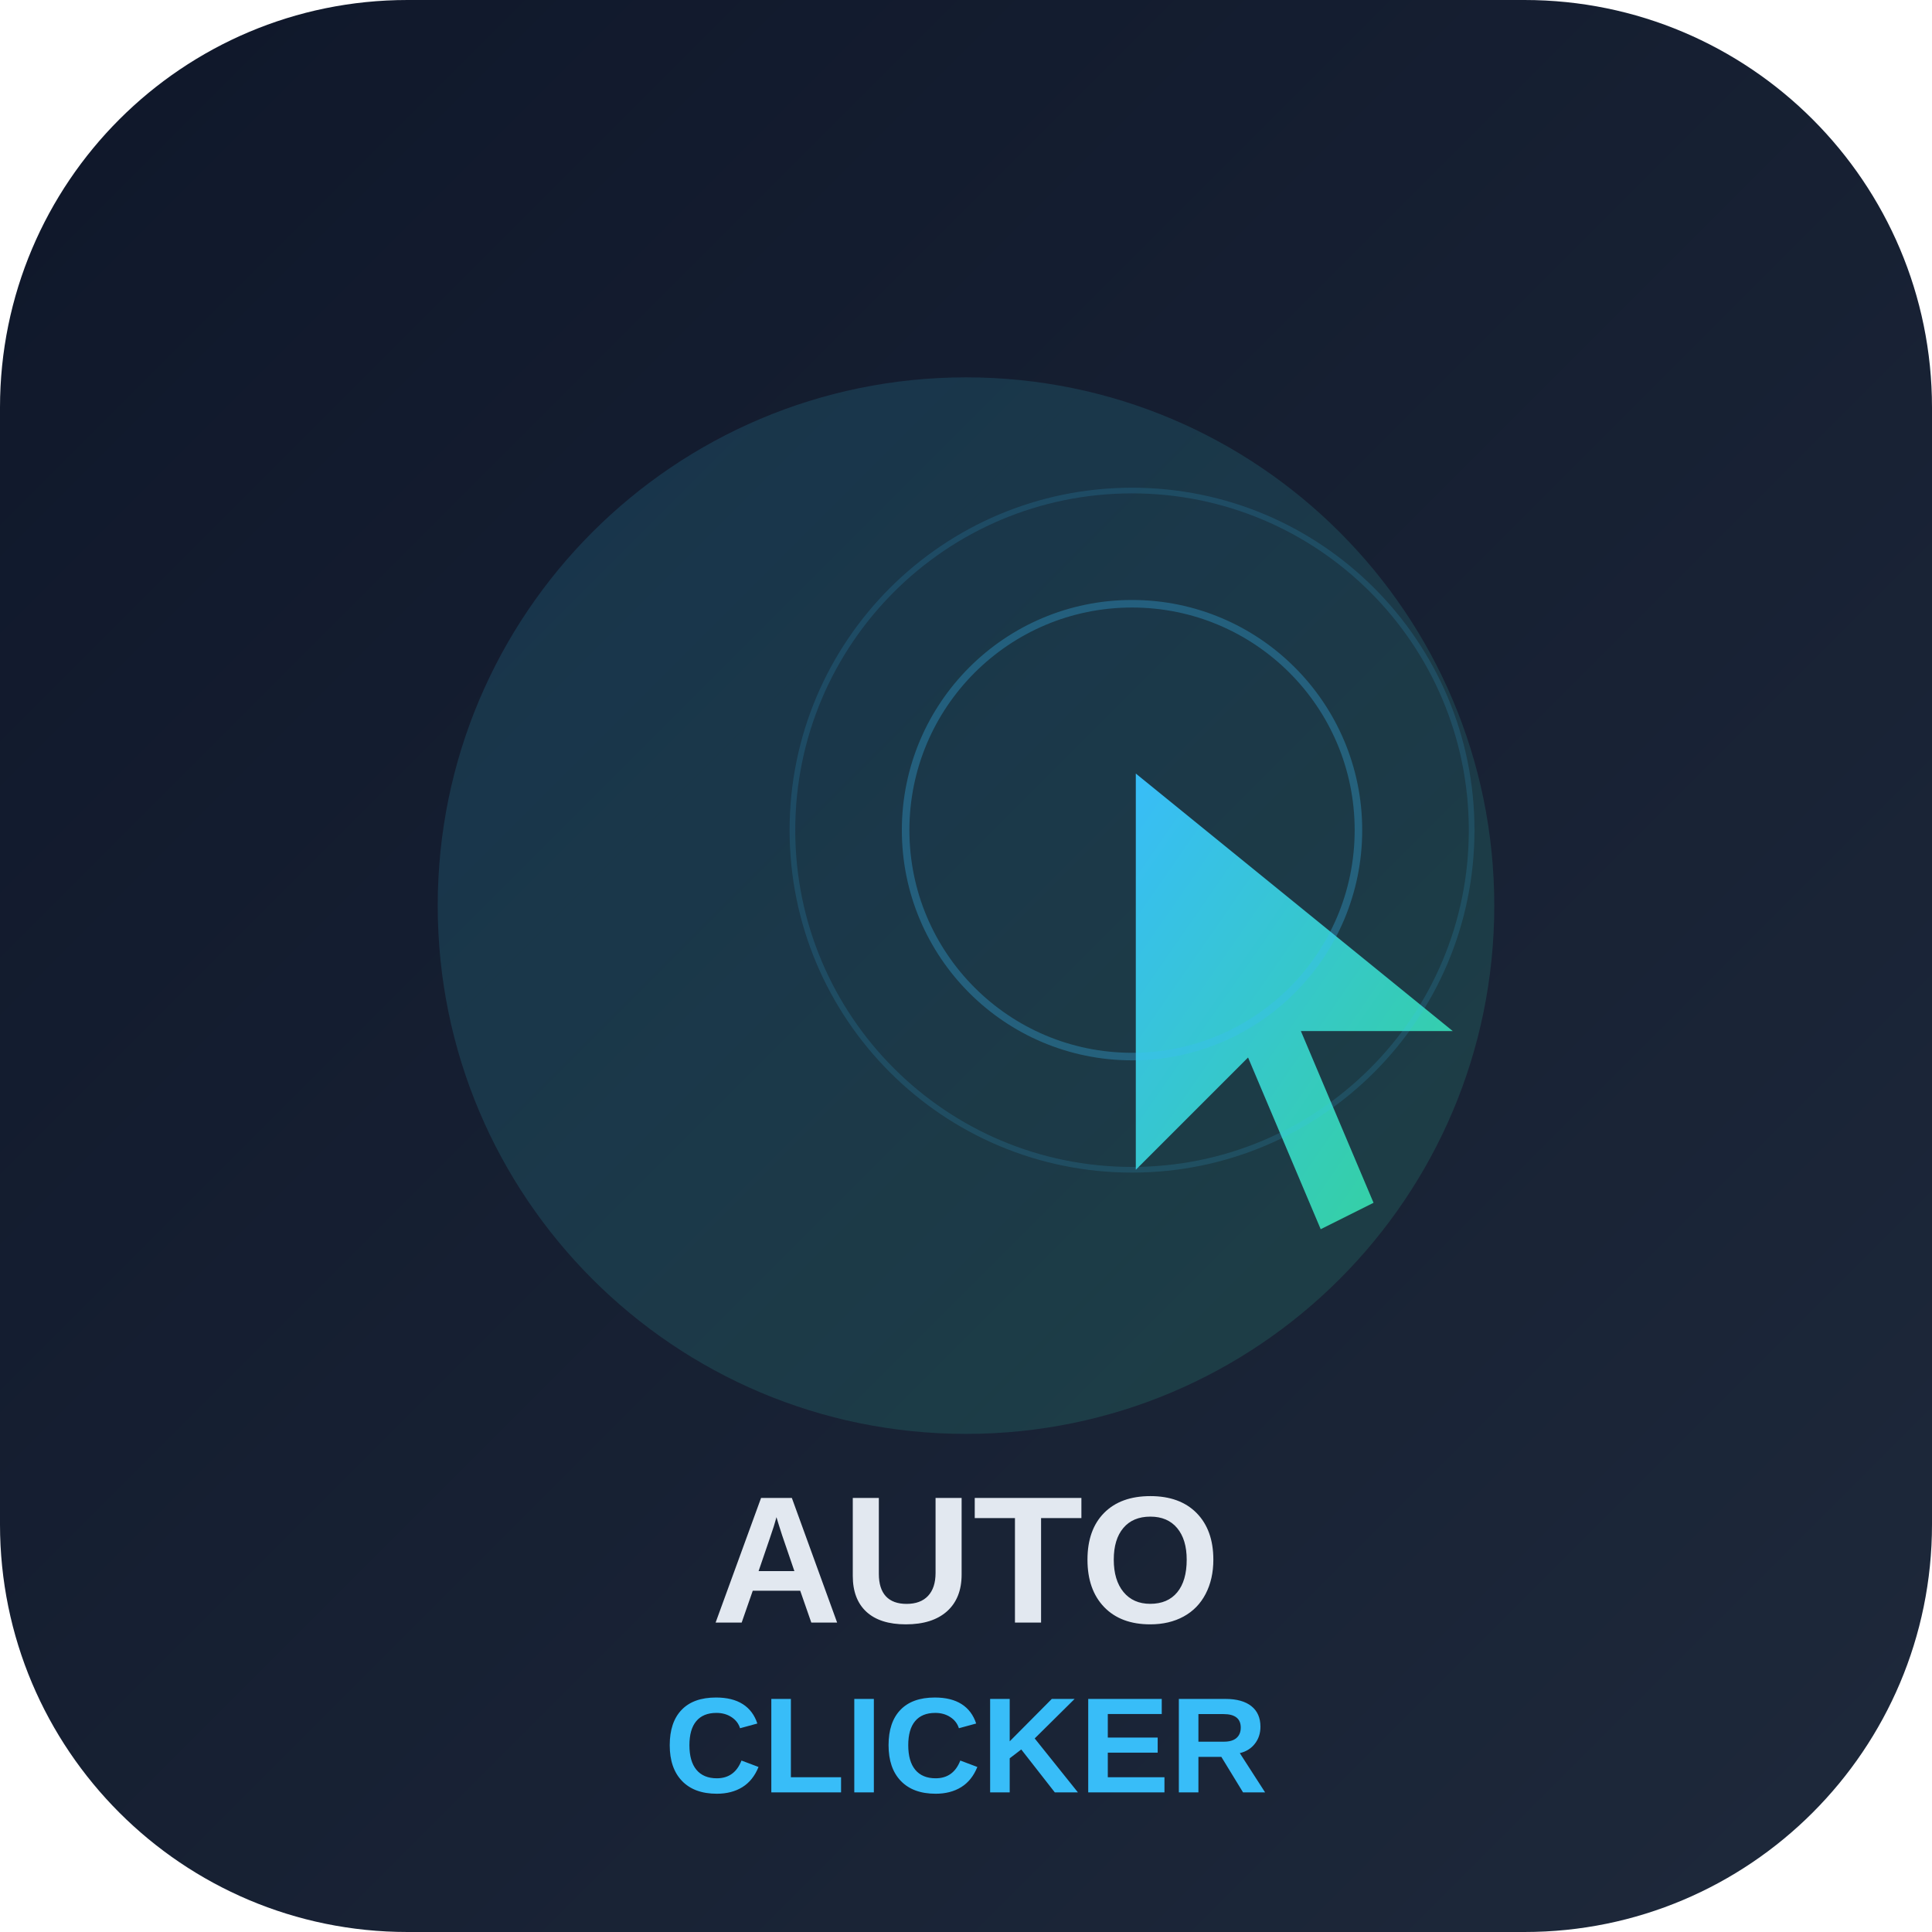
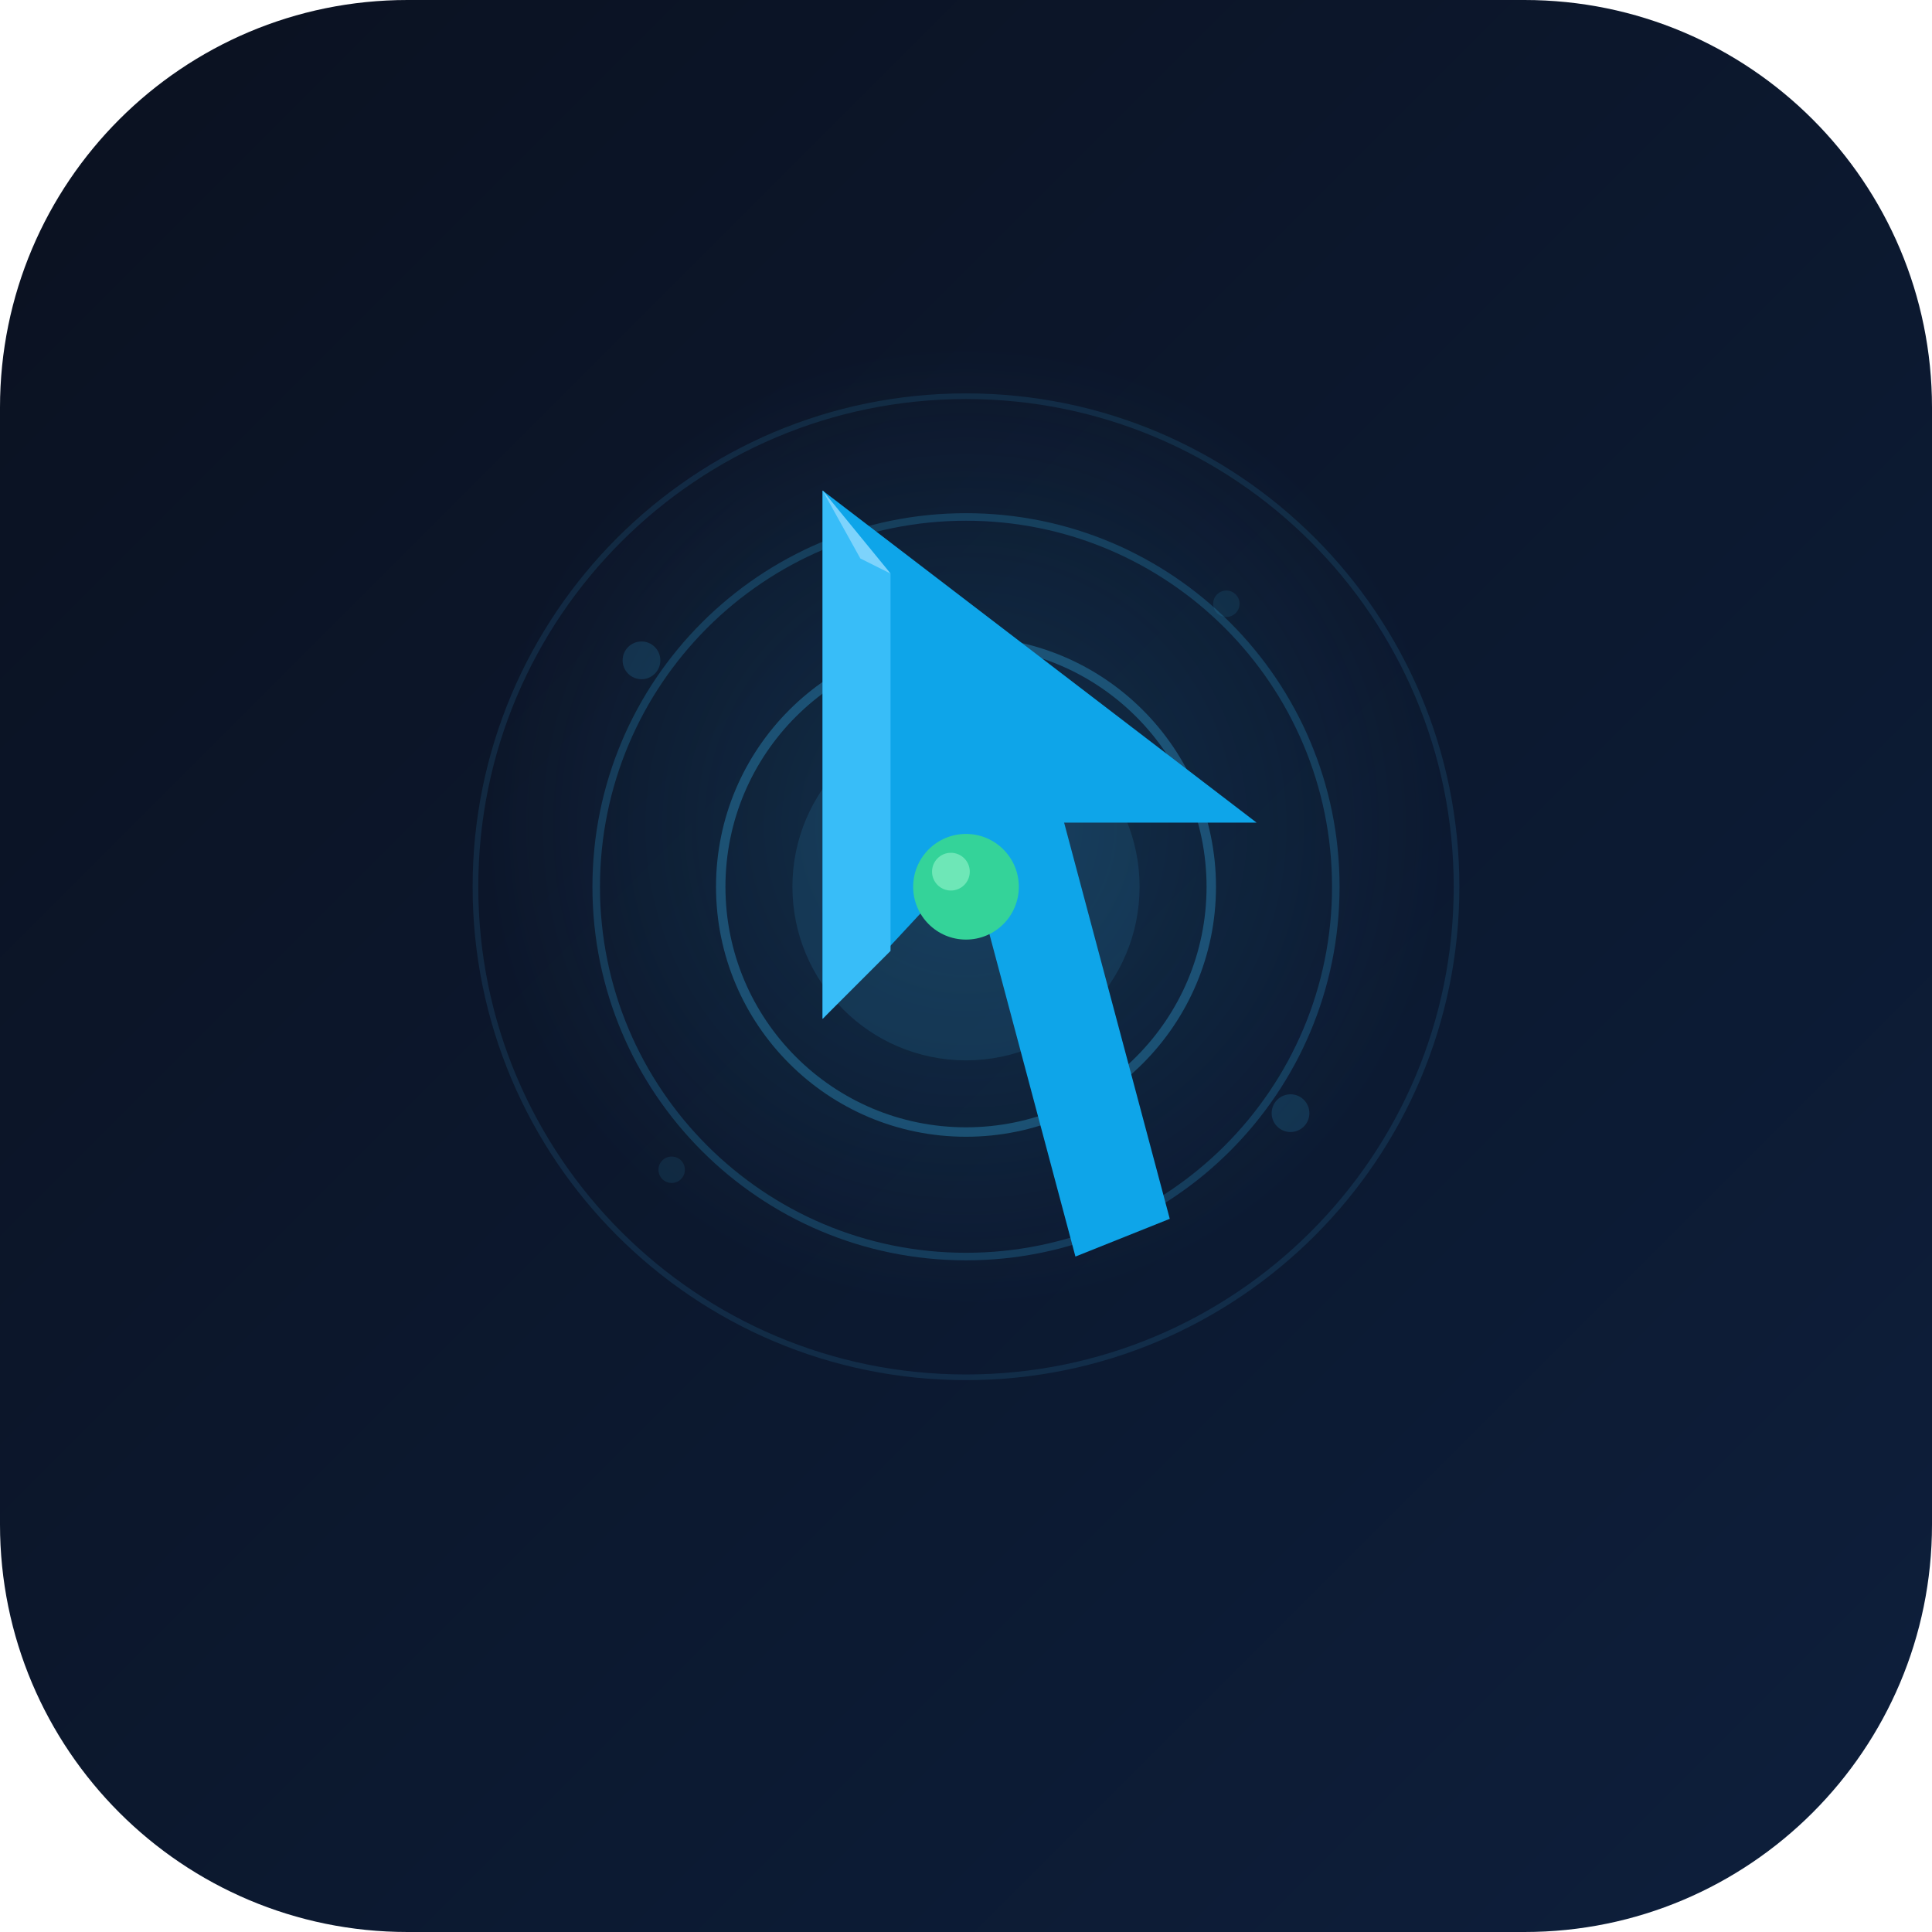
<svg xmlns="http://www.w3.org/2000/svg" width="512" height="512" viewBox="0 0 512 512">
  <defs>
    <linearGradient id="bg" x1="0%" y1="0%" x2="100%" y2="100%">
-       <stop offset="0%" style="stop-color:#0f172a" />
-       <stop offset="100%" style="stop-color:#1e293b" />
+       <stop offset="0%" style="stop-color:#0B1120" />
+       <stop offset="100%" style="stop-color:#0D1F3C" />
    </linearGradient>
-     <linearGradient id="accent" x1="0%" y1="0%" x2="100%" y2="100%">
-       <stop offset="0%" style="stop-color:#38bdf8" />
-       <stop offset="100%" style="stop-color:#34d399" />
-     </linearGradient>
+     <radialGradient id="glow" cx="50%" cy="45%" r="40%">
+       <stop offset="0%" style="stop-color:#38BDF8;stop-opacity:0.15" />
+       <stop offset="100%" style="stop-color:#38BDF8;stop-opacity:0" />
+     </radialGradient>
  </defs>
  <rect width="512" height="512" rx="108" fill="url(#bg)" />
-   <circle cx="256" cy="240" r="140" fill="url(#accent)" opacity="0.15" />
-   <g transform="translate(140, 100) scale(3.5)">
-     <path d="M46,30v30l8.5,-8.5 5.5,13 4,-2 -5.5,-13H70L46,30z" fill="url(#accent)" />
-   </g>
-   <circle cx="300" cy="220" r="60" fill="none" stroke="#38bdf8" stroke-width="2" opacity="0.3" />
-   <circle cx="300" cy="220" r="90" fill="none" stroke="#38bdf8" stroke-width="1.5" opacity="0.15" />
-   <text x="256" y="430" text-anchor="middle" font-family="Arial, sans-serif" font-weight="bold" font-size="48" fill="#e2e8f0">AUTO</text>
-   <text x="256" y="475" text-anchor="middle" font-family="Arial, sans-serif" font-weight="bold" font-size="36" fill="#38bdf8">CLICKER</text>
+   <circle cx="256" cy="235" r="160" fill="url(#glow)" />
+   <circle cx="256" cy="235" r="130" fill="none" stroke="#38BDF8" stroke-width="1.5" opacity="0.12" />
+   <circle cx="256" cy="235" r="98" fill="none" stroke="#38BDF8" stroke-width="2" opacity="0.2" />
+   <circle cx="256" cy="235" r="65" fill="none" stroke="#38BDF8" stroke-width="2.5" opacity="0.3" />
+   <circle cx="256" cy="235" r="46" fill="#38BDF8" opacity="0.12" />
+   <path d="M218,130 L218,270 L257,228 L285,333 L310,323 L282,218 L333,218 Z" fill="#0EA5E9" />
+   <path d="M218,130 L218,270 L236,252 L236,152 Z" fill="#38BDF8" />
+   <path d="M218,130 L228,148 L236,152 Z" fill="#7DD3FC" />
+   <circle cx="256" cy="235" r="14" fill="#34D399" />
+   <circle cx="252" cy="231" r="5" fill="#6EE7B7" />
+   <circle cx="170" cy="175" r="5" fill="#38BDF8" opacity="0.15" />
+   <circle cx="342" cy="295" r="5" fill="#38BDF8" opacity="0.15" />
+   <circle cx="325" cy="160" r="3.5" fill="#38BDF8" opacity="0.1" />
+   <circle cx="178" cy="310" r="3.5" fill="#38BDF8" opacity="0.1" />
</svg>
